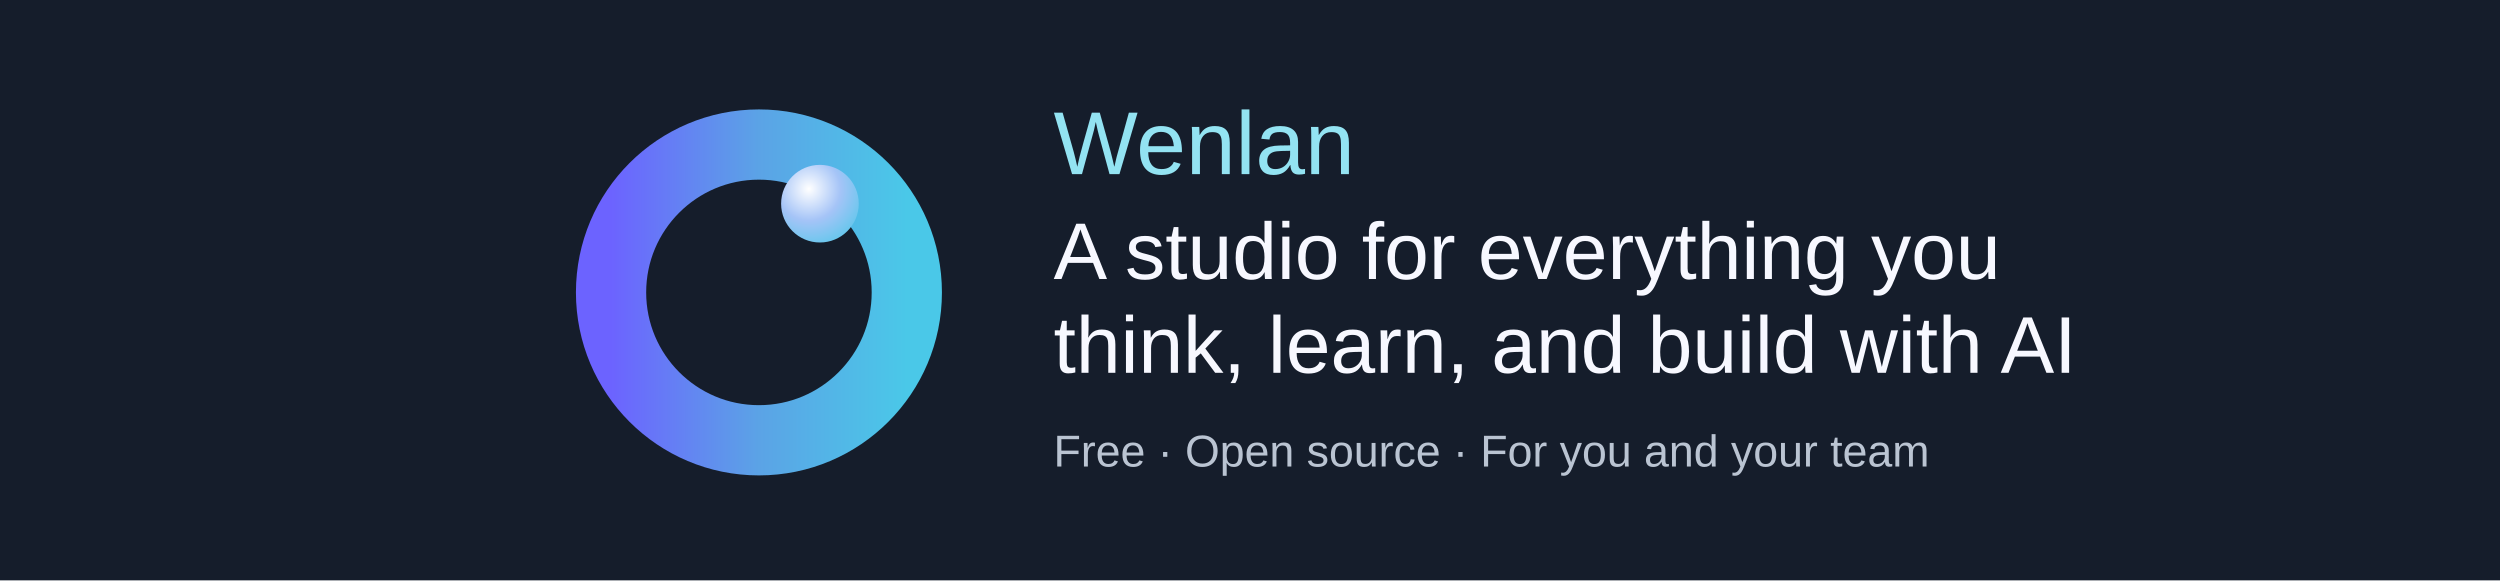
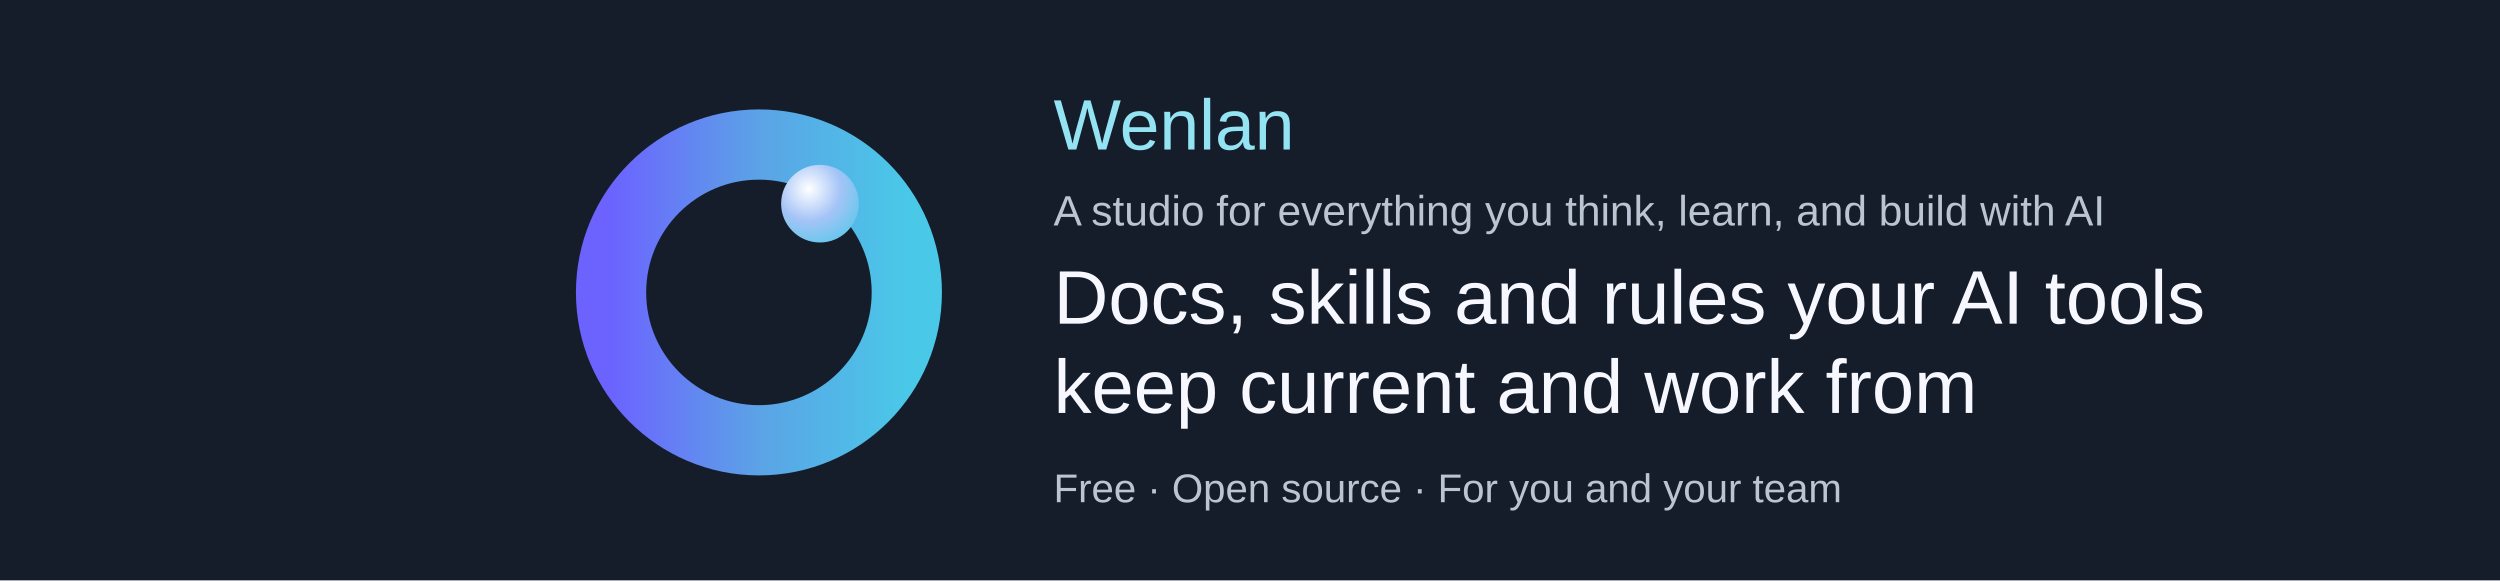
<svg xmlns="http://www.w3.org/2000/svg" width="1120" height="260" viewBox="0 0 1120 260" fill="none" role="img" aria-labelledby="title desc">
  <rect width="1120" height="260" fill="#151D2B" />
  <g transform="translate(172 -45)">
    <g transform="translate(62 70) scale(0.4140625)">
      <circle cx="256" cy="256" r="160" fill="none" stroke="url(#banner-en-desktop-ring)" stroke-width="76" />
      <circle cx="322" cy="160" r="42" fill="url(#banner-en-desktop-orb)" />
    </g>
-     <text x="300" y="123" fill="#93E3F2" font-size="40" font-weight="500" text-anchor="start">
+     <text x="300" y="112" fill="#93E3F2" font-size="32" font-weight="500" text-anchor="start">
      <tspan font-family="-apple-system, BlinkMacSystemFont, &quot;SF Pro Display&quot;, &quot;Helvetica Neue&quot;, Arial, sans-serif">Wenlan</tspan>
    </text>
-     <text x="300" y="170" fill="#F7F8FF" font-family="-apple-system, BlinkMacSystemFont, &quot;SF Pro Display&quot;, &quot;Helvetica Neue&quot;, Arial, sans-serif" font-size="36" font-weight="500" text-anchor="start">A studio for everything you</text>
-     <text x="300" y="212" fill="#F7F8FF" font-family="-apple-system, BlinkMacSystemFont, &quot;SF Pro Display&quot;, &quot;Helvetica Neue&quot;, Arial, sans-serif" font-size="36" font-weight="500" text-anchor="start">think, learn, and build with AI</text>
-     <text x="300" y="254" fill="#BAC4D2" font-family="-apple-system, BlinkMacSystemFont, &quot;SF Pro Display&quot;, &quot;Helvetica Neue&quot;, Arial, sans-serif" font-size="20" font-weight="400" text-anchor="start">Free · Open source · For you and your team</text>
+     <text x="300" y="146" fill="#BAC4D2" font-family="-apple-system, BlinkMacSystemFont, &quot;SF Pro Display&quot;, &quot;Helvetica Neue&quot;, Arial, sans-serif" font-size="19" font-weight="400" text-anchor="start">A studio for everything you think, learn, and build with AI</text>
+     <text x="300" y="190" fill="#F7F8FF" font-family="-apple-system, BlinkMacSystemFont, &quot;SF Pro Display&quot;, &quot;Helvetica Neue&quot;, Arial, sans-serif" font-size="34" font-weight="500" text-anchor="start">Docs, skills and rules your AI tools</text>
+     <text x="300" y="230" fill="#F7F8FF" font-family="-apple-system, BlinkMacSystemFont, &quot;SF Pro Display&quot;, &quot;Helvetica Neue&quot;, Arial, sans-serif" font-size="34" font-weight="500" text-anchor="start">keep current and work from</text>
+     <text x="300" y="270" fill="#BAC4D2" font-family="-apple-system, BlinkMacSystemFont, &quot;SF Pro Display&quot;, &quot;Helvetica Neue&quot;, Arial, sans-serif" font-size="18" font-weight="400" text-anchor="start">Free · Open source · For you and your team</text>
  </g>
  <defs>
    <linearGradient id="banner-en-desktop-ring" x1="96" y1="256" x2="416" y2="256" gradientUnits="userSpaceOnUse">
      <stop stop-color="#6C63FF" />
      <stop offset="0.5" stop-color="#5BA3E6" />
      <stop offset="1" stop-color="#4AC8E8" />
    </linearGradient>
    <radialGradient id="banner-en-desktop-orb" cx="0" cy="0" r="1" gradientUnits="userSpaceOnUse" gradientTransform="translate(310 144) rotate(52.125) scale(76.0263)">
      <stop stop-color="#FFFFFF" />
      <stop offset="0.45" stop-color="#A5C4F7" />
      <stop offset="1" stop-color="#4AC8E8" />
    </radialGradient>
  </defs>
</svg>
